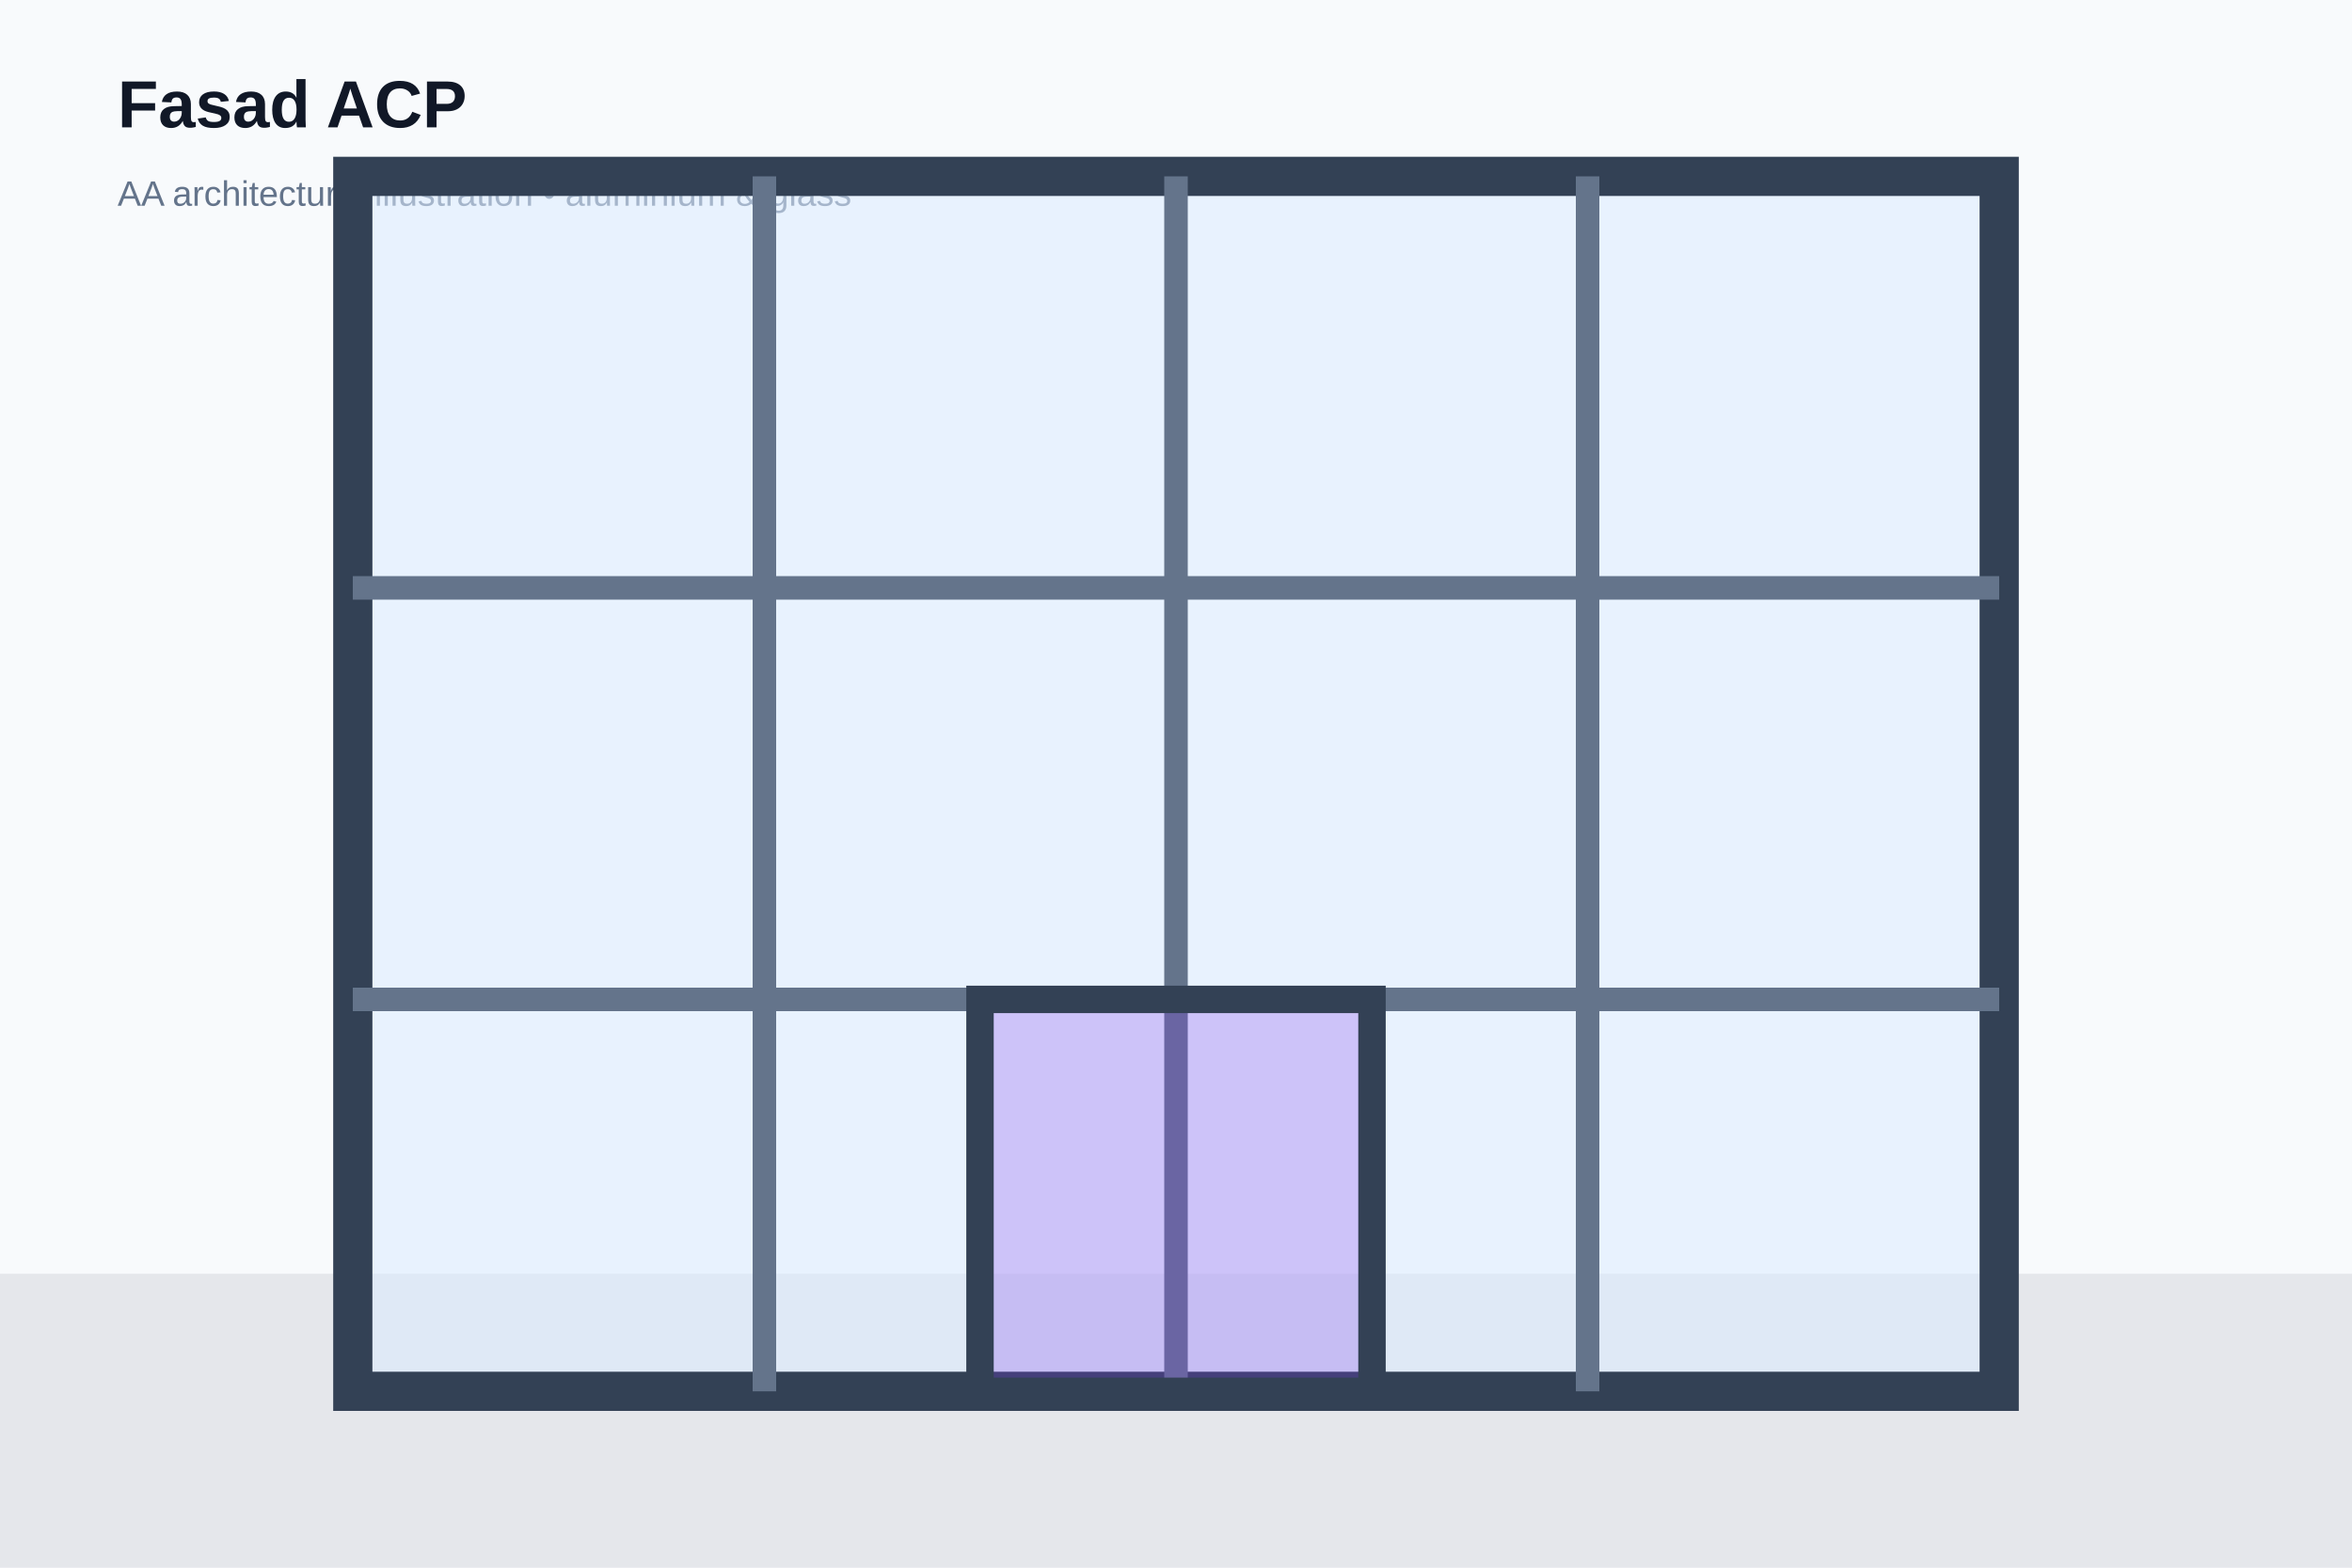
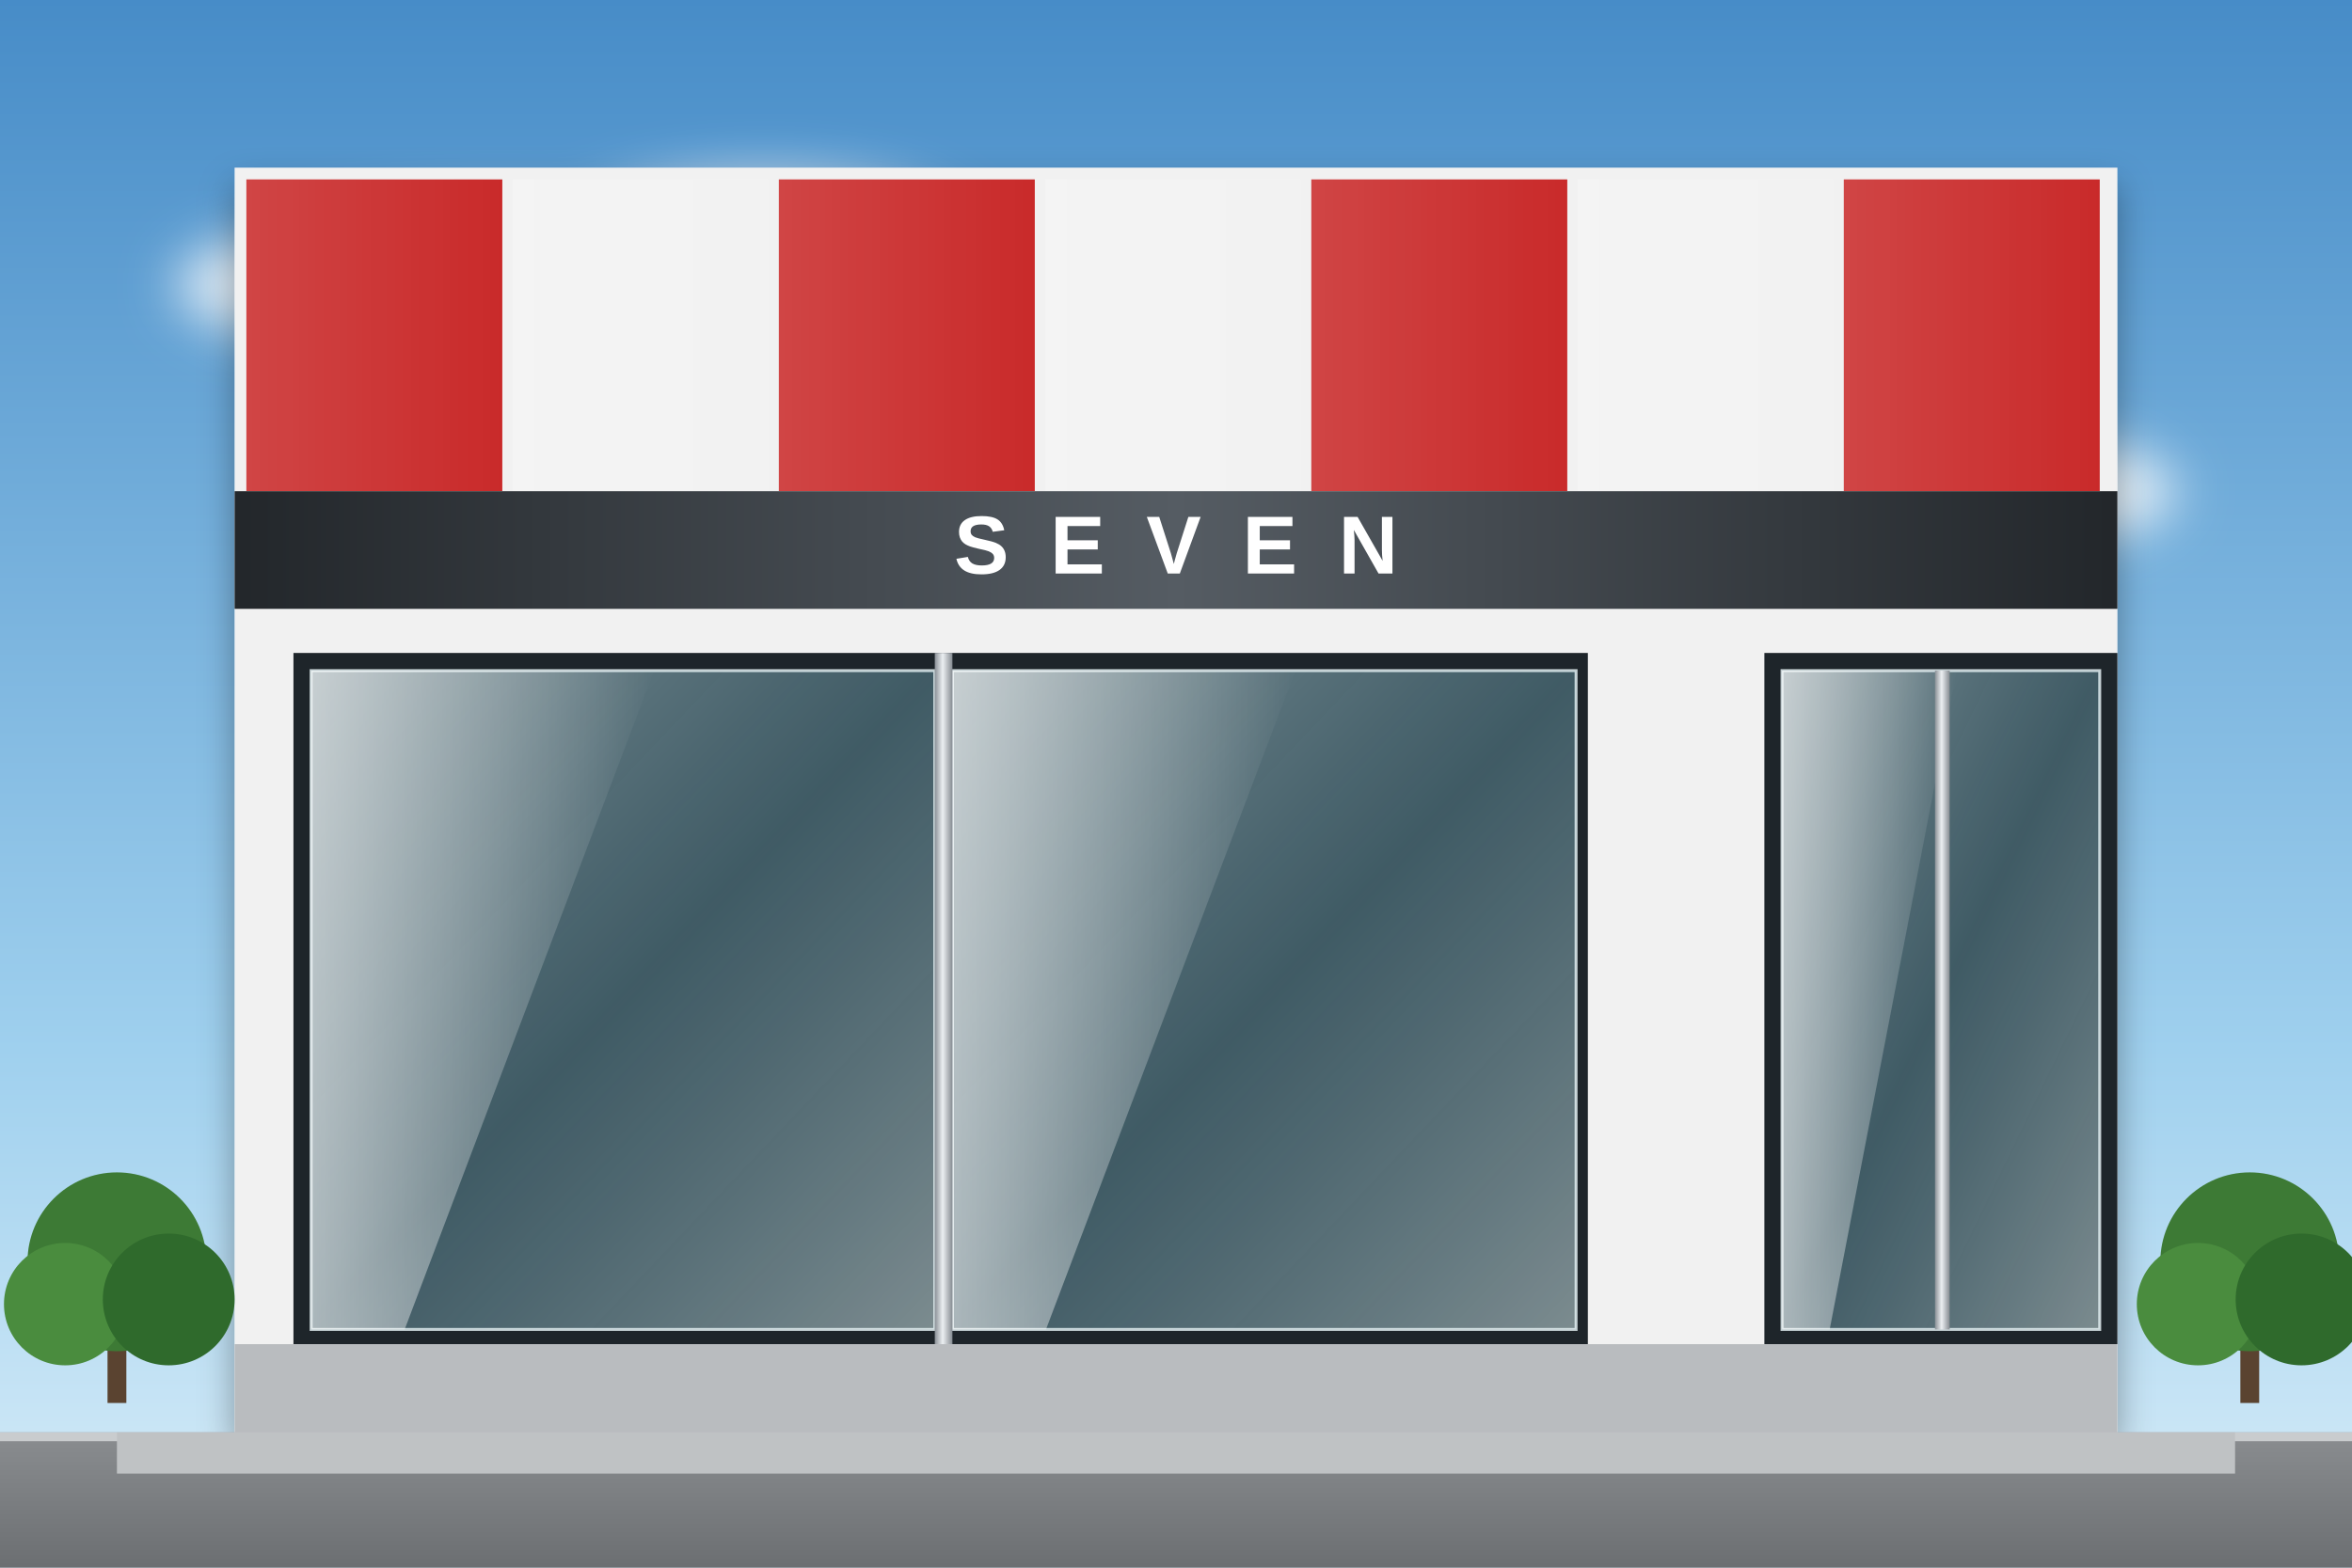
- <svg xmlns="http://www.w3.org/2000/svg" viewBox="0 0 1200 800">
-   <rect width="1200" height="800" fill="#f8fafc" />
-   <rect x="0" y="650" width="1200" height="150" fill="#e5e7eb" />
-   <text x="60" y="65" font-family="Arial,sans-serif" font-size="34" font-weight="700" fill="#111827">Fasad ACP</text>
-   <text x="60" y="105" font-family="Arial,sans-serif" font-size="18" fill="#64748b">AA architectural illustration • aluminium &amp; glass</text>
-   <rect x="180" y="90" width="840" height="620" fill="#dbeafe" fill-opacity=".55" stroke="#334155" stroke-width="20" />
-   <path d="M390 90 V710 M600 90 V710 M810 90 V710" stroke="#64748b" stroke-width="12" />
-   <path d="M180 300 H1020 M180 510 H1020" stroke="#64748b" stroke-width="12" />
-   <rect x="500" y="510" width="200" height="200" fill="#7c3aed" fill-opacity=".25" stroke="#334155" stroke-width="14" />
+ <svg xmlns="http://www.w3.org/2000/svg" viewBox="0 33 800 533" width="1200" height="800" preserveAspectRatio="xMidYMid slice">
+   <defs>
+     <linearGradient id="sky" x1="0" y1="0" x2="0" y2="1">
+       <stop offset="0" stop-color="#3f86c4" />
+       <stop offset=".65" stop-color="#9fd0ee" />
+       <stop offset="1" stop-color="#e3f2fa" />
+     </linearGradient>
+     <linearGradient id="gl" x1="0" y1="0" x2="1" y2="1">
+       <stop offset="0" stop-color="#cfeaf1" stop-opacity=".55" />
+       <stop offset=".5" stop-color="#7fbfd2" stop-opacity=".35" />
+       <stop offset="1" stop-color="#d9f1f4" stop-opacity=".5" />
+     </linearGradient>
+     <linearGradient id="rf" x1="0" y1="0" x2="1" y2="0">
+       <stop offset="0" stop-color="#fff" stop-opacity=".7" />
+       <stop offset="1" stop-color="#fff" stop-opacity="0" />
+     </linearGradient>
+     <linearGradient id="al" x1="0" y1="0" x2="1" y2="0">
+       <stop offset="0" stop-color="#8b9197" />
+       <stop offset=".45" stop-color="#eceff2" />
+       <stop offset="1" stop-color="#868c92" />
+     </linearGradient>
+     <linearGradient id="alv" x1="0" y1="0" x2="0" y2="1">
+       <stop offset="0" stop-color="#eceff2" />
+       <stop offset="1" stop-color="#8b9197" />
+     </linearGradient>
+     <linearGradient id="dk" x1="0" y1="0" x2="1" y2="0">
+       <stop offset="0" stop-color="#23272b" />
+       <stop offset=".5" stop-color="#555c63" />
+       <stop offset="1" stop-color="#23272b" />
+     </linearGradient>
+     <linearGradient id="gr" x1="0" y1="0" x2="0" y2="1">
+       <stop offset="0" stop-color="#8a8d90" />
+       <stop offset="1" stop-color="#55585b" />
+     </linearGradient>
+     <linearGradient id="fl" x1="0" y1="0" x2="0" y2="1">
+       <stop offset="0" stop-color="#d9d3c8" />
+       <stop offset="1" stop-color="#a9a296" />
+     </linearGradient>
+     <linearGradient id="wl" x1="0" y1="0" x2="0" y2="1">
+       <stop offset="0" stop-color="#f4f1ec" />
+       <stop offset="1" stop-color="#dcd7cf" />
+     </linearGradient>
+     <linearGradient id="grn" x1="0" y1="0" x2="0" y2="1">
+       <stop offset="0" stop-color="#5f9a4a" />
+       <stop offset="1" stop-color="#355f2b" />
+     </linearGradient>
+     <filter id="blur">
+       <feGaussianBlur stdDeviation="9" />
+     </filter>
+     <filter id="sh" x="-20%" y="-20%" width="140%" height="150%">
+       <feDropShadow dx="0" dy="6" stdDeviation="6" flood-opacity=".35" />
+     </filter>
+   </defs>
+   <rect x="0" y="0" width="800" height="600" fill="url(#sky)" />
+   <g fill="#fff" opacity=".85" filter="url(#blur)" transform="translate(0,10)">
+     <ellipse cx="170" cy="120" rx="110" ry="26" />
+     <ellipse cx="260" cy="105" rx="70" ry="22" />
+     <ellipse cx="560" cy="210" rx="130" ry="28" />
+     <ellipse cx="660" cy="190" rx="80" ry="22" />
+     <ellipse cx="300" cy="360" rx="120" ry="24" />
+   </g>
+   <rect x="80" y="90" width="640" height="430" fill="#f1f1f1" filter="url(#sh)" />
+   <rect x="84.0" y="94" width="87" height="106" fill="#c92a2a" />
+   <rect x="84.0" y="94" width="87" height="106" fill="url(#rf)" opacity=".18" />
+   <rect x="174.5" y="94" width="87" height="106" fill="#f2f2f2" />
+   <rect x="174.5" y="94" width="87" height="106" fill="url(#rf)" opacity=".18" />
+   <rect x="265.0" y="94" width="87" height="106" fill="#c92a2a" />
+   <rect x="265.0" y="94" width="87" height="106" fill="url(#rf)" opacity=".18" />
+   <rect x="355.5" y="94" width="87" height="106" fill="#f2f2f2" />
+   <rect x="355.5" y="94" width="87" height="106" fill="url(#rf)" opacity=".18" />
+   <rect x="446.0" y="94" width="87" height="106" fill="#c92a2a" />
+   <rect x="446.0" y="94" width="87" height="106" fill="url(#rf)" opacity=".18" />
+   <rect x="536.5" y="94" width="87" height="106" fill="#f2f2f2" />
+   <rect x="536.5" y="94" width="87" height="106" fill="url(#rf)" opacity=".18" />
+   <rect x="627.0" y="94" width="87" height="106" fill="#c92a2a" />
+   <rect x="627.0" y="94" width="87" height="106" fill="url(#rf)" opacity=".18" />
+   <rect x="80" y="200" width="640" height="40" fill="url(#dk)" />
+   <text x="400" y="228" font-family="Arial Black,Arial,sans-serif" font-weight="900" font-size="28" fill="#fff" text-anchor="middle" letter-spacing="14">SEVEN</text>
+   <rect x="100" y="255" width="440" height="235" fill="#1e252a" />
+   <rect x="106" y="261" width="212" height="224" rx="0" fill="url(#gl)" stroke="#e9f6f8" stroke-opacity=".8" />
+   <polygon points="106,261 222.6,261 137.8,485 106,485" fill="url(#rf)" opacity=".8" />
+   <rect x="324" y="261" width="212" height="224" rx="0" fill="url(#gl)" stroke="#e9f6f8" stroke-opacity=".8" />
+   <polygon points="324,261 440.6,261 355.8,485 324,485" fill="url(#rf)" opacity=".8" />
+   <rect x="318" y="255" width="6" height="235" fill="url(#al)" />
+   <rect x="600" y="255" width="120" height="235" fill="#1e252a" />
+   <rect x="606" y="261" width="108" height="224" rx="0" fill="url(#gl)" stroke="#e9f6f8" stroke-opacity=".8" />
+   <polygon points="606,261 665.4,261 622.2,485 606,485" fill="url(#rf)" opacity=".8" />
+   <rect x="658" y="261" width="5" height="224" fill="url(#al)" />
+   <rect x="80" y="490" width="640" height="30" fill="#b9bcbf" />
+   <rect x="0" y="520" width="800" height="80" fill="url(#gr)" />
+   <rect x="0" y="520" width="800" height="3" fill="#c9ccce" />
+   <rect x="40" y="520" width="720" height="14" fill="#bfc2c4" />
+   <g transform="translate(40,470) scale(0.8)">
+     <rect x="-4" y="0" width="8" height="50" fill="#5a4330" />
+     <circle cx="0" cy="-10" r="38" fill="#3d7a35" />
+     <circle cx="-22" cy="8" r="26" fill="#4a8c3e" />
+     <circle cx="22" cy="6" r="28" fill="#2f6a2c" />
+   </g>
+   <g transform="translate(765,470) scale(0.8)">
+     <rect x="-4" y="0" width="8" height="50" fill="#5a4330" />
+     <circle cx="0" cy="-10" r="38" fill="#3d7a35" />
+     <circle cx="-22" cy="8" r="26" fill="#4a8c3e" />
+     <circle cx="22" cy="6" r="28" fill="#2f6a2c" />
+   </g>
</svg>
